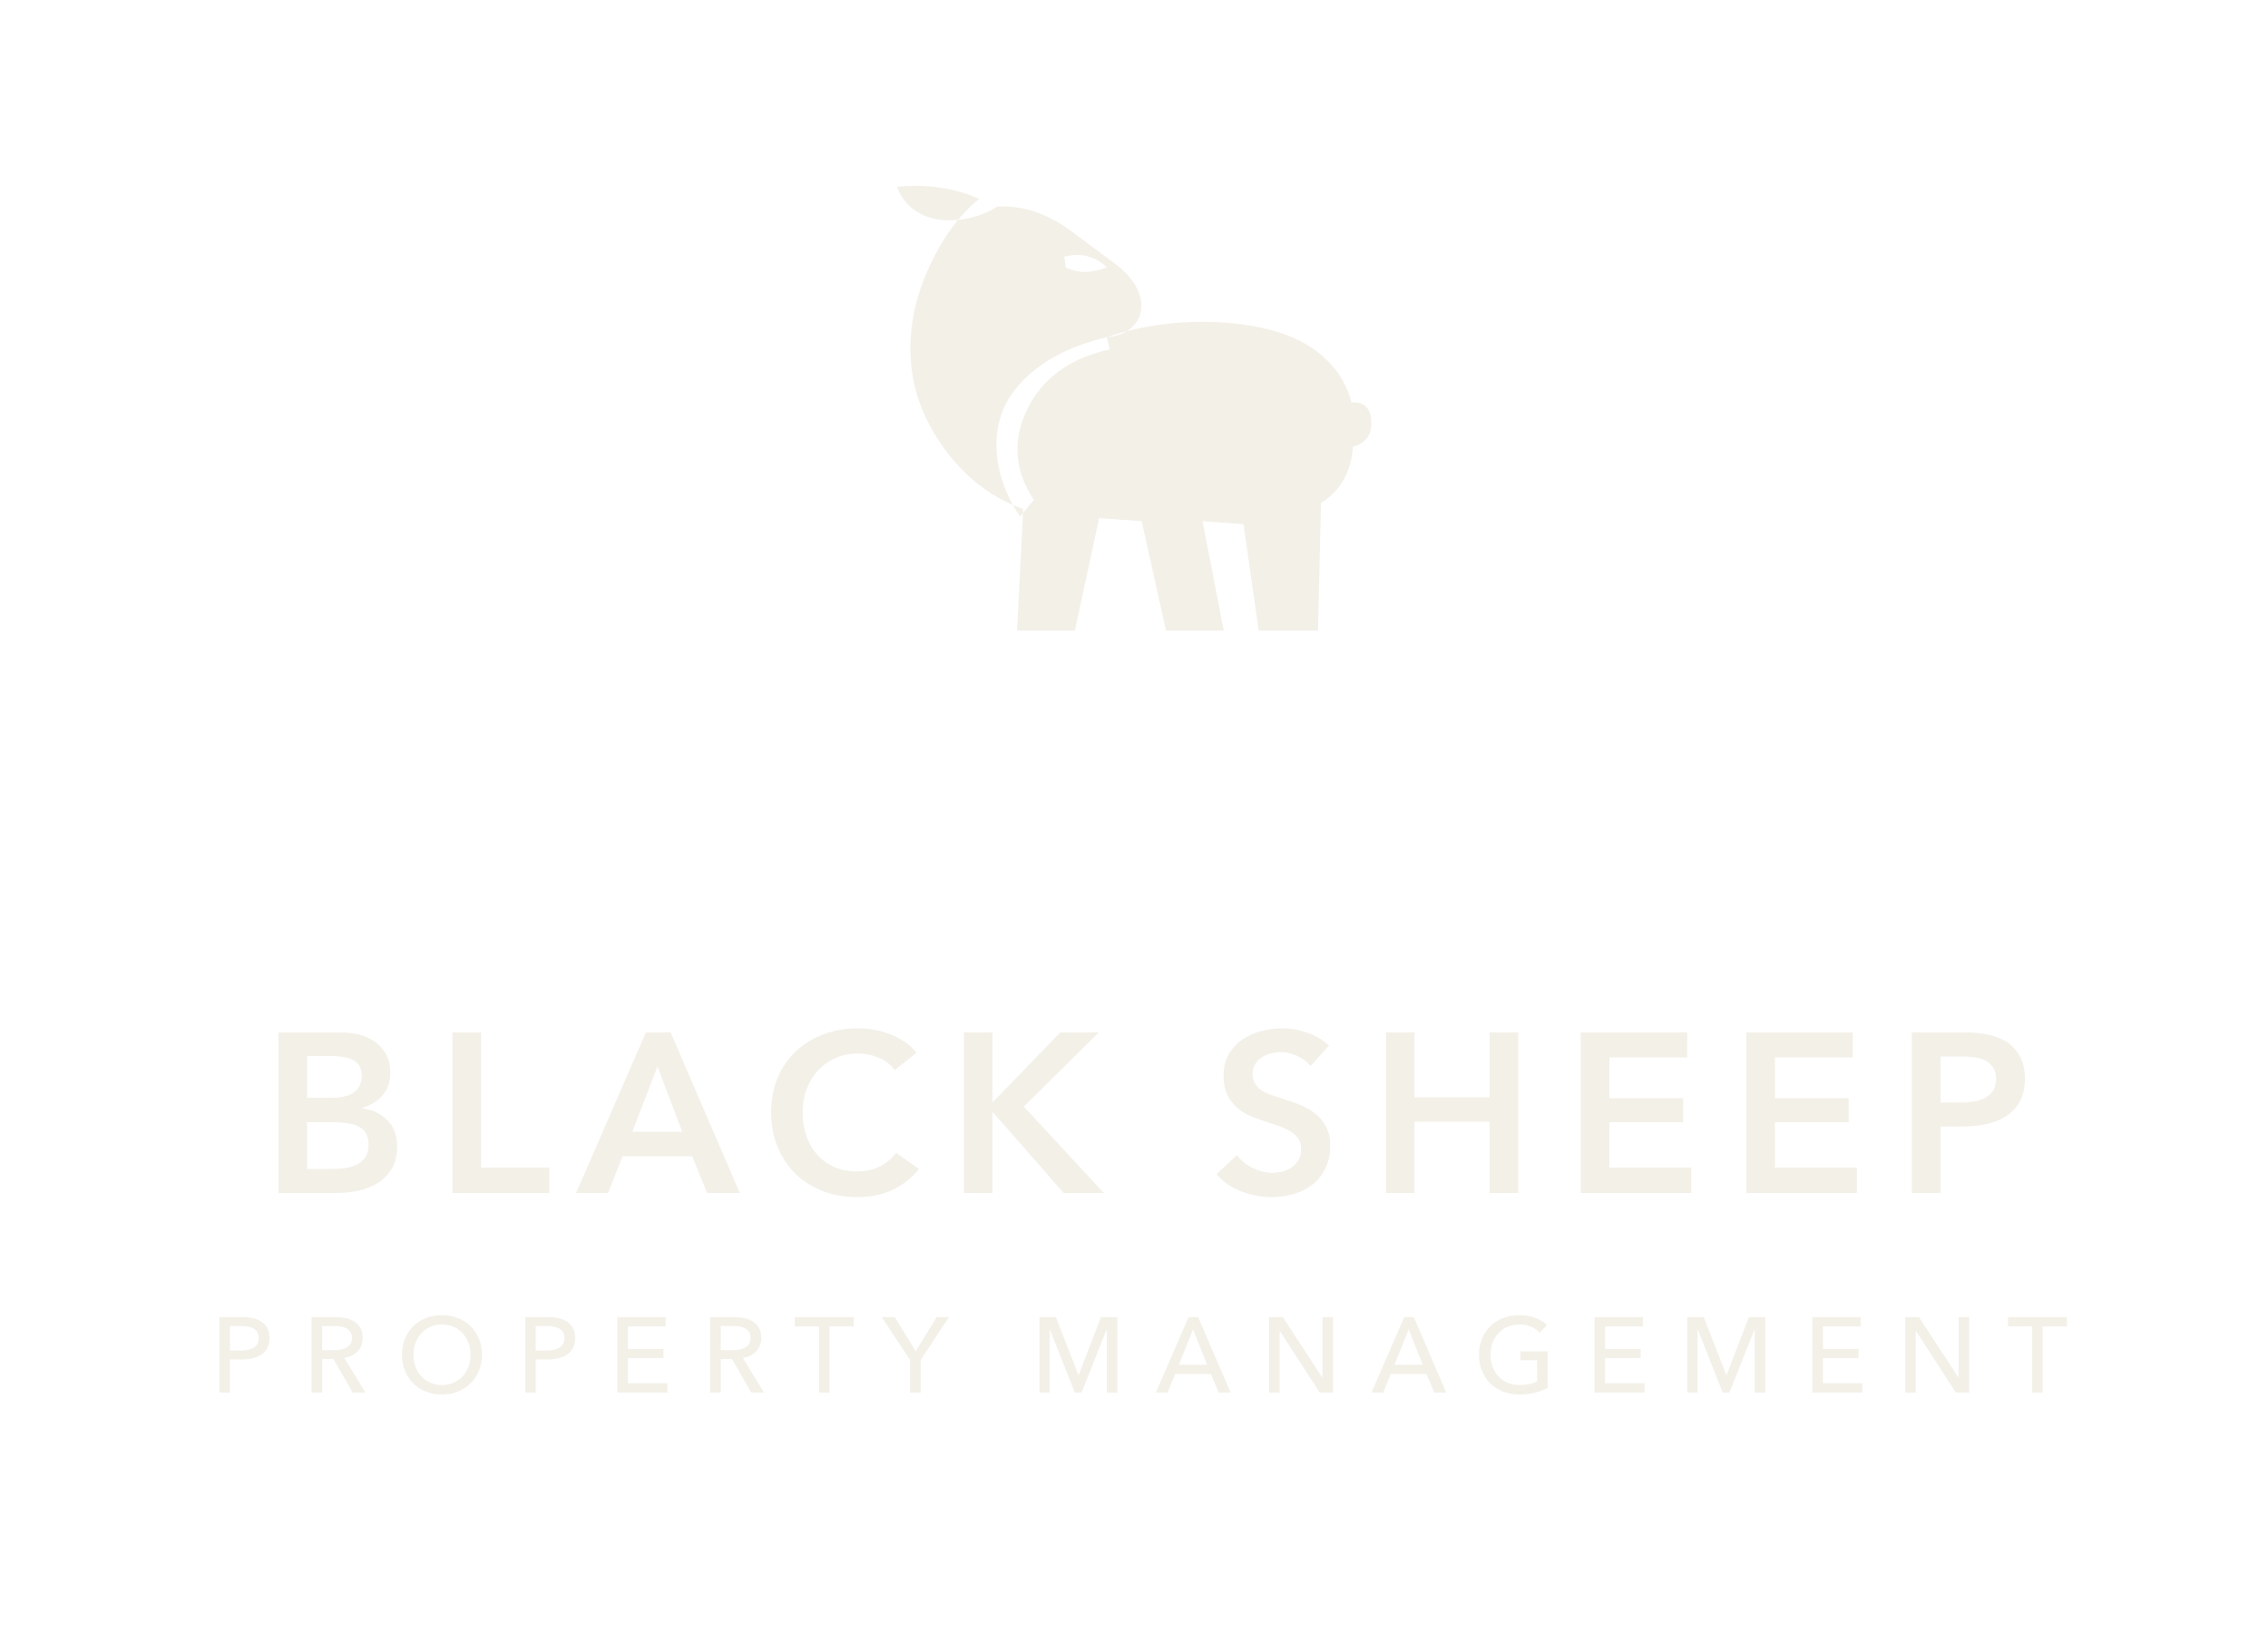
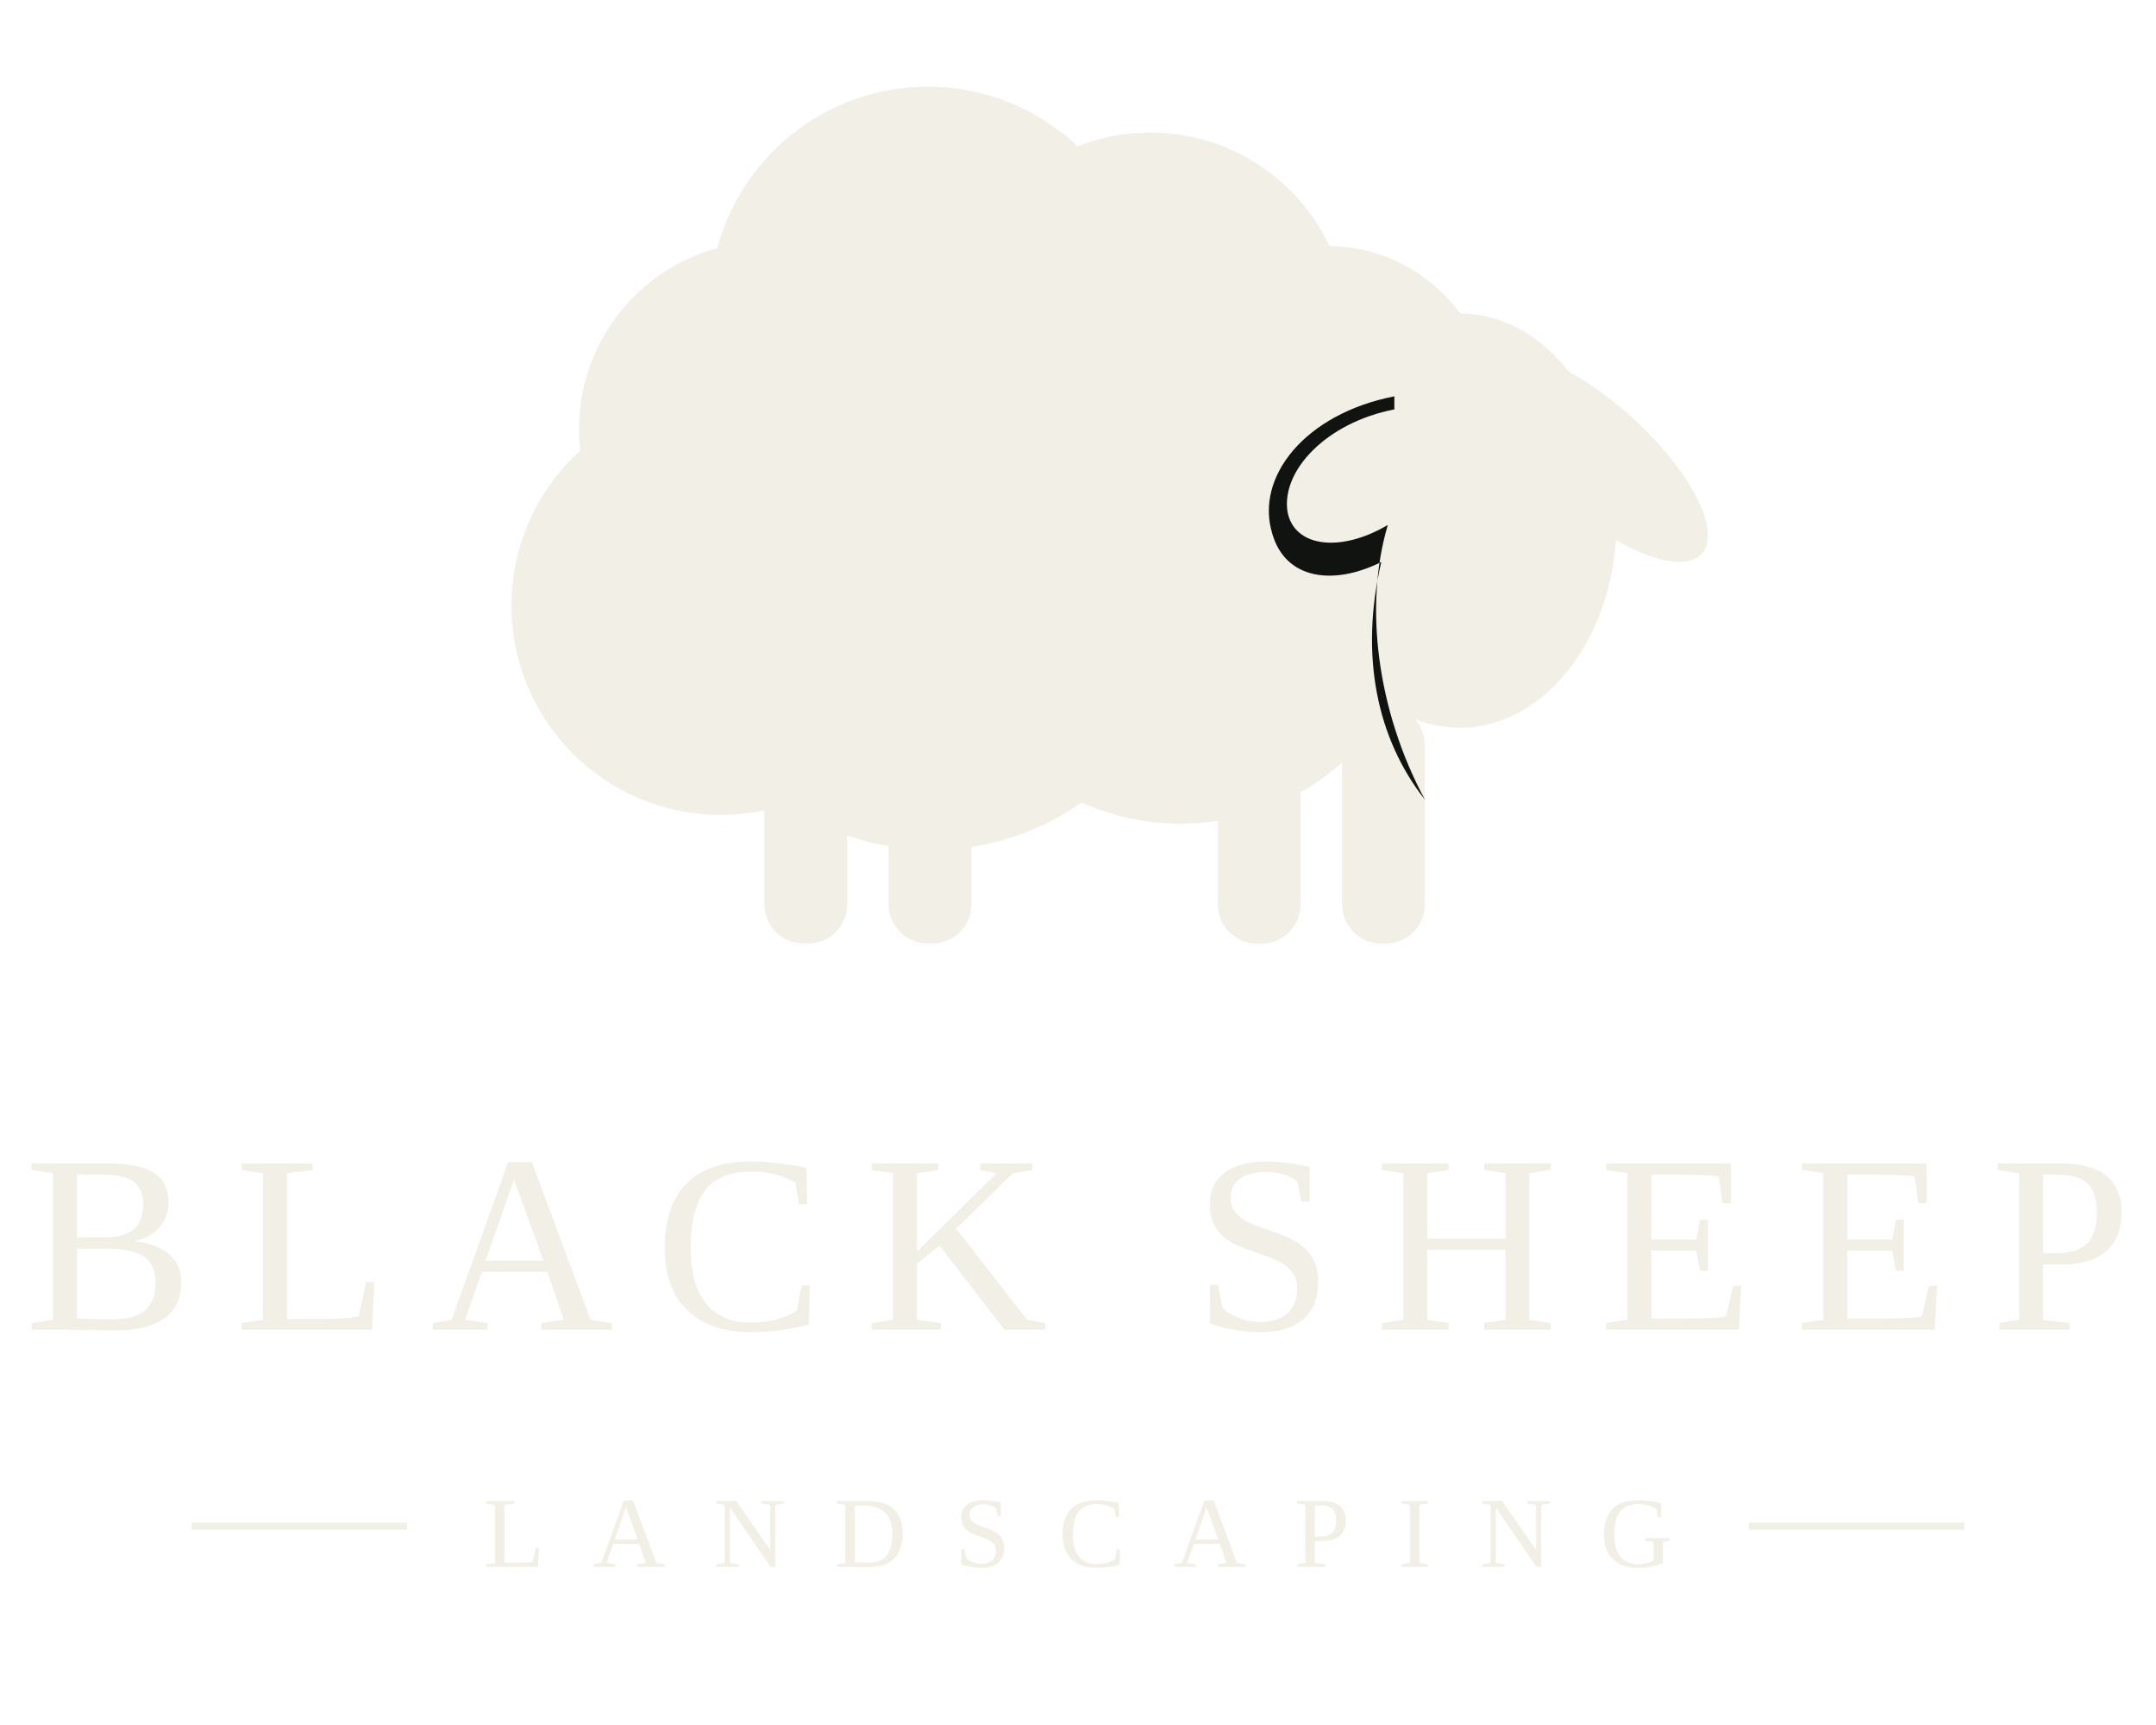
- <svg xmlns="http://www.w3.org/2000/svg" viewBox="0 0 1000 720" role="img" aria-labelledby="title desc" shape-rendering="geometricPrecision">
-   <defs>
-     <path id="turning-sheep" fill-rule="evenodd" clip-rule="evenodd" d="M297 210 C334 197 380 197 411 207 C436 215 453 232 458 253 C466 252 471 257 471 265 C472 274 467 280 459 282 C458 298 451 311 438 319 L436 403 L397 403 L387 333 L360 331 L374 403 L336 403 L320 331 L292 329 L276 403 L238 403 L242 323 C213 313 191 290 178 263 C164 234 165 201 177 171 C186 149 198 131 213 119 C198 112 179 109 159 111 C164 125 177 133 193 133 C207 133 217 129 225 124 C242 123 258 129 272 139 L303 162 C316 172 322 184 319 195 C316 204 308 209 297 210 Z M297 210 C271 216 248 228 234 248 C219 270 222 302 240 328 L249 317 C235 296 235 274 247 253 C258 234 276 223 299 218 Z M269 157 C280 154 290 157 297 164 C287 168 278 168 270 164 Z" />
-     <path id="wordmark" d="M7.8 70.8 L35.4 70.8 Q39.4 70.8 43.3 69.85 Q47.2 68.9 50.25 66.75 Q53.3 64.6 55.2 61.2 Q57.1 57.8 57.1 53 Q57.1 47 53.7 43.1 Q50.3 39.2 44.8 37.5 L44.8 37.3 Q51.5 36.4 55.8 32.1 Q60.1 27.8 60.1 20.6 Q60.1 14.8 57.8 10.85 Q55.5 6.9 51.75 4.5 Q48 2.1 43.15 1.05 Q38.3 0 33.3 0 L7.8 0 Z M20.4 42 L31.6 42 Q37.9 42 41.2 44.5 Q44.5 47 44.5 51.6 Q44.5 56.4 41.1 58.4 Q37.7 60.4 30.5 60.4 L20.4 60.4 Z M20.4 10.6 L31.7 10.6 Q34.1 10.6 36.9 10.95 Q39.7 11.3 42.05 12.4 Q44.4 13.5 45.95 15.6 Q47.5 17.7 47.5 21.2 Q47.5 26.8 43.7 29 Q39.9 31.2 32.2 31.2 L20.4 31.2 Z M84.5 70.8 L97.1 70.8 L97.1 11.2 L127.2 11.2 L127.2 0 L84.5 0 Z M169.8 70.8 L180.7 70.8 L211.2 0 L196.8 0 L190.2 16.2 L159.5 16.2 L153.1 0 L139 0 Z M185.8 27 L174.9 55.8 L163.8 27 Z M279.5 54.2 Q276.7 58 272.2 59.75 Q267.7 61.5 263.4 61.5 Q257.9 61.5 253.4 59.5 Q248.9 57.5 245.65 54 Q242.4 50.5 240.65 45.8 Q238.9 41.1 238.9 35.6 Q238.9 29.8 240.6 25 Q242.3 20.2 245.45 16.75 Q248.6 13.3 253 11.4 Q257.4 9.5 262.9 9.5 Q268.6 9.5 273 11.75 Q277.4 14 280.1 17.7 L290.2 10.6 Q285.5 4.7 278.7 1.45 Q271.9 -1.8 262.8 -1.8 Q254.5 -1.8 247.55 0.95 Q240.6 3.7 235.6 8.65 Q230.6 13.6 227.8 20.45 Q225 27.3 225 35.6 Q225 44.1 227.95 50.95 Q230.9 57.8 236.05 62.6 Q241.2 67.4 248.2 70 Q255.2 72.6 263.4 72.6 Q266.8 72.6 270.5 71.95 Q274.2 71.3 277.6 69.95 Q281 68.6 284 66.6 Q287 64.6 289.1 61.8 Z M310 70.8 L322.6 70.8 L322.6 40.2 L322.9 40.2 L352.5 70.8 L369.5 70.8 L336.4 38.1 L371.7 0 L354 0 L322.9 35.5 L322.6 35.5 L322.6 0 L310 0 Z M462.8 56 Q460.8 58.6 457.15 60.35 Q453.5 62.1 449.8 62.1 Q447.6 62.1 445.4 61.55 Q443.2 61 441.4 59.85 Q439.6 58.7 438.45 56.85 Q437.3 55 437.3 52.4 Q437.3 50 438.3 48.3 Q439.3 46.6 441.05 45.4 Q442.8 44.2 445.3 43.3 Q447.8 42.4 450.8 41.5 Q454.2 40.4 457.85 39 Q461.5 37.6 464.55 35.3 Q467.6 33 469.55 29.5 Q471.5 26 471.5 20.8 Q471.5 15.1 469.4 10.85 Q467.3 6.6 463.8 3.8 Q460.3 1 455.6 -0.4 Q450.9 -1.8 445.7 -1.8 Q438.8 -1.8 432.2 0.75 Q425.6 3.3 421.4 8.3 L430.4 16.7 Q433 13.1 437.35 11 Q441.7 8.9 445.9 8.9 Q448.1 8.9 450.4 9.45 Q452.7 10 454.55 11.3 Q456.4 12.6 457.55 14.55 Q458.7 16.5 458.7 19.4 Q458.7 22.2 457.4 24.05 Q456.1 25.9 453.9 27.25 Q451.7 28.6 448.7 29.6 Q445.7 30.6 442.4 31.7 Q439.2 32.7 436 34.1 Q432.8 35.5 430.25 37.8 Q427.7 40.1 426.1 43.45 Q424.5 46.8 424.5 51.8 Q424.5 57.2 426.75 61.1 Q429 65 432.65 67.55 Q436.3 70.1 440.95 71.35 Q445.6 72.6 450.4 72.6 Q455.8 72.6 461.35 70.7 Q466.9 68.8 471 65 Z M496.1 70.8 L508.7 70.8 L508.7 42.2 L541.8 42.2 L541.8 70.8 L554.4 70.8 L554.4 0 L541.8 0 L541.8 31.4 L508.7 31.4 L508.7 0 L496.1 0 Z M582 70.8 L628.9 70.8 L628.9 59.8 L594.6 59.8 L594.6 41.8 L627.1 41.8 L627.1 31.2 L594.6 31.2 L594.6 11.2 L630.7 11.2 L630.7 0 L582 0 Z M655 70.8 L701.9 70.8 L701.9 59.8 L667.6 59.8 L667.6 41.8 L700.1 41.8 L700.1 31.2 L667.6 31.2 L667.6 11.2 L703.7 11.2 L703.7 0 L655 0 Z M728 70.8 L751.1 70.8 Q757.2 70.8 762.1 69.7 Q767 68.6 770.5 66.1 Q774 63.6 775.9 59.7 Q777.8 55.8 777.8 50.3 Q777.8 44.4 775.6 40.4 Q773.4 36.4 769.65 33.95 Q765.9 31.5 760.9 30.4 Q755.9 29.3 750.3 29.3 L740.6 29.3 L740.6 0 L728 0 Z M749.4 39.9 Q752.5 39.9 755.3 40.35 Q758.1 40.8 760.3 41.95 Q762.5 43.1 763.8 45.1 Q765.1 47.1 765.1 50.3 Q765.1 53.4 763.8 55.35 Q762.5 57.3 760.35 58.4 Q758.2 59.5 755.45 59.85 Q752.7 60.2 749.8 60.2 L740.6 60.2 L740.6 39.9 Z" />
-     <path id="descriptor" d="M8.6 70.8 L30.2 70.8 Q35.9 70.8 40.6 69.65 Q45.3 68.5 48.6 66.1 Q51.9 63.7 53.7 60 Q55.5 56.3 55.5 51.1 Q55.5 45.8 53.55 42 Q51.6 38.2 48.15 35.8 Q44.7 33.4 39.95 32.25 Q35.2 31.1 29.7 31.1 L18.5 31.1 L18.5 0 L8.6 0 Z M18.5 39.5 L29 39.5 Q32.6 39.5 35.65 40.15 Q38.7 40.8 40.9 42.15 Q43.1 43.5 44.3 45.7 Q45.5 47.9 45.5 51.1 Q45.5 54.3 44.25 56.45 Q43 58.6 40.85 59.95 Q38.7 61.3 35.7 61.85 Q32.7 62.4 29.2 62.4 L18.5 62.4 Z M105 0 L95.1 0 L95.1 70.8 L117.8 70.8 Q122.9 70.8 127.5 69.75 Q132.1 68.7 135.55 66.4 Q139 64.1 141 60.35 Q143 56.6 143 51.2 Q143 43.4 138.2 38.6 Q133.4 33.8 125.8 32.5 L145.6 0 L133.6 0 L115.6 31.5 L105 31.5 Z M105 39.8 L116.4 39.8 Q119.9 39.8 122.9 40.4 Q125.9 41 128.15 42.35 Q130.4 43.7 131.7 45.85 Q133 48 133 51.2 Q133 54.4 131.7 56.55 Q130.4 58.7 128.25 60 Q126.1 61.3 123.2 61.85 Q120.3 62.4 117.1 62.4 L105 62.4 Z M254.9 35.5 Q254.9 27.3 252.05 20.45 Q249.2 13.6 244.2 8.65 Q239.2 3.7 232.3 0.95 Q225.4 -1.8 217.3 -1.8 Q209.2 -1.8 202.35 0.95 Q195.5 3.7 190.5 8.65 Q185.5 13.6 182.7 20.45 Q179.9 27.3 179.9 35.5 Q179.9 43.8 182.7 50.65 Q185.5 57.5 190.5 62.35 Q195.5 67.2 202.35 69.9 Q209.2 72.6 217.3 72.6 Q225.4 72.6 232.3 69.9 Q239.2 67.2 244.2 62.35 Q249.2 57.5 252.05 50.65 Q254.9 43.8 254.9 35.5 Z M244.2 35.5 Q244.2 41.3 242.3 46.45 Q240.4 51.6 236.9 55.5 Q233.4 59.4 228.45 61.65 Q223.5 63.9 217.3 63.9 Q211.2 63.9 206.25 61.65 Q201.3 59.4 197.85 55.5 Q194.4 51.6 192.5 46.45 Q190.6 41.3 190.6 35.5 Q190.6 29.6 192.5 24.4 Q194.4 19.2 197.9 15.35 Q201.4 11.5 206.3 9.3 Q211.2 7.1 217.3 7.1 Q223.4 7.1 228.4 9.3 Q233.4 11.5 236.9 15.35 Q240.4 19.2 242.3 24.4 Q244.2 29.6 244.2 35.5 Z M295.4 70.8 L317 70.8 Q322.7 70.8 327.4 69.65 Q332.1 68.5 335.4 66.1 Q338.7 63.7 340.5 60 Q342.3 56.3 342.3 51.1 Q342.3 45.8 340.35 42 Q338.4 38.2 334.95 35.8 Q331.5 33.4 326.75 32.25 Q322 31.1 316.5 31.1 L305.3 31.1 L305.3 0 L295.4 0 Z M305.3 39.5 L315.8 39.5 Q319.4 39.5 322.45 40.15 Q325.5 40.8 327.7 42.15 Q329.9 43.5 331.1 45.7 Q332.3 47.9 332.3 51.1 Q332.3 54.3 331.05 56.45 Q329.8 58.6 327.65 59.95 Q325.5 61.3 322.5 61.85 Q319.5 62.4 316 62.4 L305.3 62.4 Z M391.8 8.8 L428.8 8.8 L428.8 0 L381.9 0 L381.9 70.8 L427.3 70.8 L427.3 62.1 L391.8 62.1 L391.8 40.9 L425.2 40.9 L425.2 32.4 L391.8 32.4 Z M478.9 0 L469 0 L469 70.8 L491.7 70.8 Q496.8 70.8 501.4 69.75 Q506 68.7 509.45 66.4 Q512.9 64.1 514.9 60.35 Q516.9 56.6 516.9 51.2 Q516.9 43.4 512.1 38.6 Q507.3 33.8 499.7 32.5 L519.5 0 L507.5 0 L489.5 31.5 L478.9 31.5 Z M478.9 39.8 L490.3 39.8 Q493.8 39.8 496.8 40.4 Q499.8 41 502.05 42.35 Q504.3 43.7 505.6 45.85 Q506.9 48 506.9 51.2 Q506.9 54.4 505.6 56.55 Q504.3 58.7 502.15 60 Q500 61.3 497.1 61.85 Q494.2 62.4 491 62.4 L478.9 62.4 Z M581 0 L571.1 0 L571.1 62.1 L548.4 62.1 L548.4 70.8 L603.7 70.8 L603.7 62.1 L581 62.1 Z M666.5 0 L656.5 0 L656.5 30.6 L630 70.8 L642.2 70.8 L661.8 38.8 L681.5 70.8 L693 70.8 L666.5 30.6 Z M814.5 16.4 L814.7 16.4 L835.6 70.8 L851 70.8 L851 0 L841.1 0 L841.1 59.2 L840.9 59.2 L817.4 0 L811.1 0 L787.7 59.2 L787.5 59.2 L787.5 0 L777.9 0 L777.9 70.8 L793.3 70.8 Z M898.1 0 L887.1 0 L917.8 70.8 L926.8 70.8 L957.2 0 L946 0 L938.8 17.4 L905.2 17.4 Z M908.7 26.1 L935.2 26.1 L922 59.3 Z M1043.2 14.2 L1043.4 14.2 L1043.4 70.8 L1053.3 70.8 L1053.3 0 L1040.8 0 L1003.4 57.8 L1003.2 57.8 L1003.2 0 L993.3 0 L993.3 70.8 L1006.2 70.8 Z M1100.4 0 L1089.4 0 L1120.1 70.8 L1129.1 70.8 L1159.5 0 L1148.3 0 L1141.1 17.4 L1107.5 17.4 Z M1111 26.1 L1137.5 26.1 L1124.3 59.3 Z M1247.2 56.2 Q1244 59.7 1239.05 61.8 Q1234.1 63.9 1228 63.9 Q1221.8 63.9 1216.8 61.65 Q1211.8 59.4 1208.3 55.5 Q1204.8 51.6 1202.9 46.45 Q1201 41.3 1201 35.5 Q1201 29.6 1202.9 24.4 Q1204.8 19.2 1208.3 15.35 Q1211.8 11.5 1216.9 9.3 Q1222 7.1 1228.3 7.1 Q1233.3 7.1 1237.5 8 Q1241.7 8.9 1244.8 10.6 L1244.8 30.3 L1229.1 30.3 L1229.1 38.7 L1254.6 38.7 L1254.6 4.4 Q1249 1.4 1242.4 -0.2 Q1235.8 -1.8 1228 -1.8 Q1219.7 -1.8 1212.75 0.95 Q1205.8 3.7 1200.8 8.65 Q1195.8 13.6 1193 20.45 Q1190.2 27.3 1190.2 35.5 Q1190.2 43.8 1193.05 50.65 Q1195.9 57.5 1200.95 62.35 Q1206 67.2 1212.9 69.9 Q1219.8 72.6 1227.9 72.6 Q1236.4 72.6 1243.05 70.1 Q1249.7 67.6 1254.1 63.4 Z M1308.5 8.8 L1345.5 8.8 L1345.5 0 L1298.6 0 L1298.6 70.8 L1344 70.8 L1344 62.1 L1308.5 62.1 L1308.5 40.9 L1341.9 40.9 L1341.9 32.4 L1308.5 32.4 Z M1422.3 16.4 L1422.5 16.4 L1443.4 70.8 L1458.8 70.8 L1458.8 0 L1448.9 0 L1448.9 59.2 L1448.7 59.2 L1425.2 0 L1418.9 0 L1395.5 59.2 L1395.3 59.2 L1395.3 0 L1385.7 0 L1385.7 70.8 L1401.1 70.8 Z M1512.9 8.8 L1549.9 8.8 L1549.9 0 L1503 0 L1503 70.8 L1548.4 70.8 L1548.4 62.1 L1512.9 62.1 L1512.9 40.9 L1546.3 40.9 L1546.3 32.4 L1512.9 32.4 Z M1640 14.2 L1640.2 14.2 L1640.2 70.8 L1650.1 70.8 L1650.1 0 L1637.6 0 L1600.2 57.8 L1600 57.8 L1600 0 L1590.1 0 L1590.1 70.8 L1603 70.8 Z M1719.1 0 L1709.2 0 L1709.2 62.1 L1686.5 62.1 L1686.5 70.8 L1741.8 70.8 L1741.8 62.1 L1719.1 62.1 Z" />
-   </defs>
-   <g fill="#F3F0E8">
-     <use href="#turning-sheep" transform="translate(289 8) scale(.67)" />
-     <use href="#wordmark" transform="translate(115 526) scale(1 -1)" />
-     <use href="#descriptor" transform="translate(92.7 614) scale(0.47 -0.47)" />
+ <svg xmlns="http://www.w3.org/2000/svg" viewBox="0 0 900 720" role="img" aria-labelledby="title desc">
+   <g transform="translate(158 18) scale(.91)">
+     <g fill="#f2efe7">
+       <circle cx="178" cy="177" r="86" />
+       <circle cx="252" cy="120" r="100" />
+       <circle cx="354" cy="132" r="91" />
+       <circle cx="435" cy="169" r="76" />
+       <circle cx="157" cy="258" r="96" />
+       <circle cx="254" cy="251" r="119" />
+       <circle cx="368" cy="246" r="112" />
+       <circle cx="441" cy="232" r="82" />
+       <ellipse cx="496" cy="219" rx="72" ry="95" />
+       <ellipse cx="558" cy="190" rx="25" ry="66" transform="rotate(-48 558 190)" />
+       <rect x="177" y="305" width="38" height="108" rx="18" />
+       <rect x="234" y="307" width="38" height="106" rx="18" />
+       <rect x="385" y="307" width="38" height="106" rx="18" />
+       <rect x="442" y="304" width="38" height="109" rx="18" />
+     </g>
+     <path d="M466 162 C425 170 402 199 410 225 C416 246 438 249 460 238 C450 281 458 319 480 347 C458 306 452 258 463 221 C441 234 420 231 417 215 C414 196 435 174 466 168 Z" fill="#111311" />
+   </g>
+   <g fill="#f2efe7" text-anchor="middle">
+     <text x="450" y="555" font-family="Georgia, 'Times New Roman', serif" font-size="106" letter-spacing="17">BLACK SHEEP</text>
+     <line x1="80" y1="637" x2="170" y2="637" stroke="#f2efe7" stroke-width="3" />
+     <line x1="730" y1="637" x2="820" y2="637" stroke="#f2efe7" stroke-width="3" />
+     <text x="450" y="654" font-family="Georgia, 'Times New Roman', serif" font-size="42" letter-spacing="20">LANDSCAPING</text>
  </g>
</svg>
